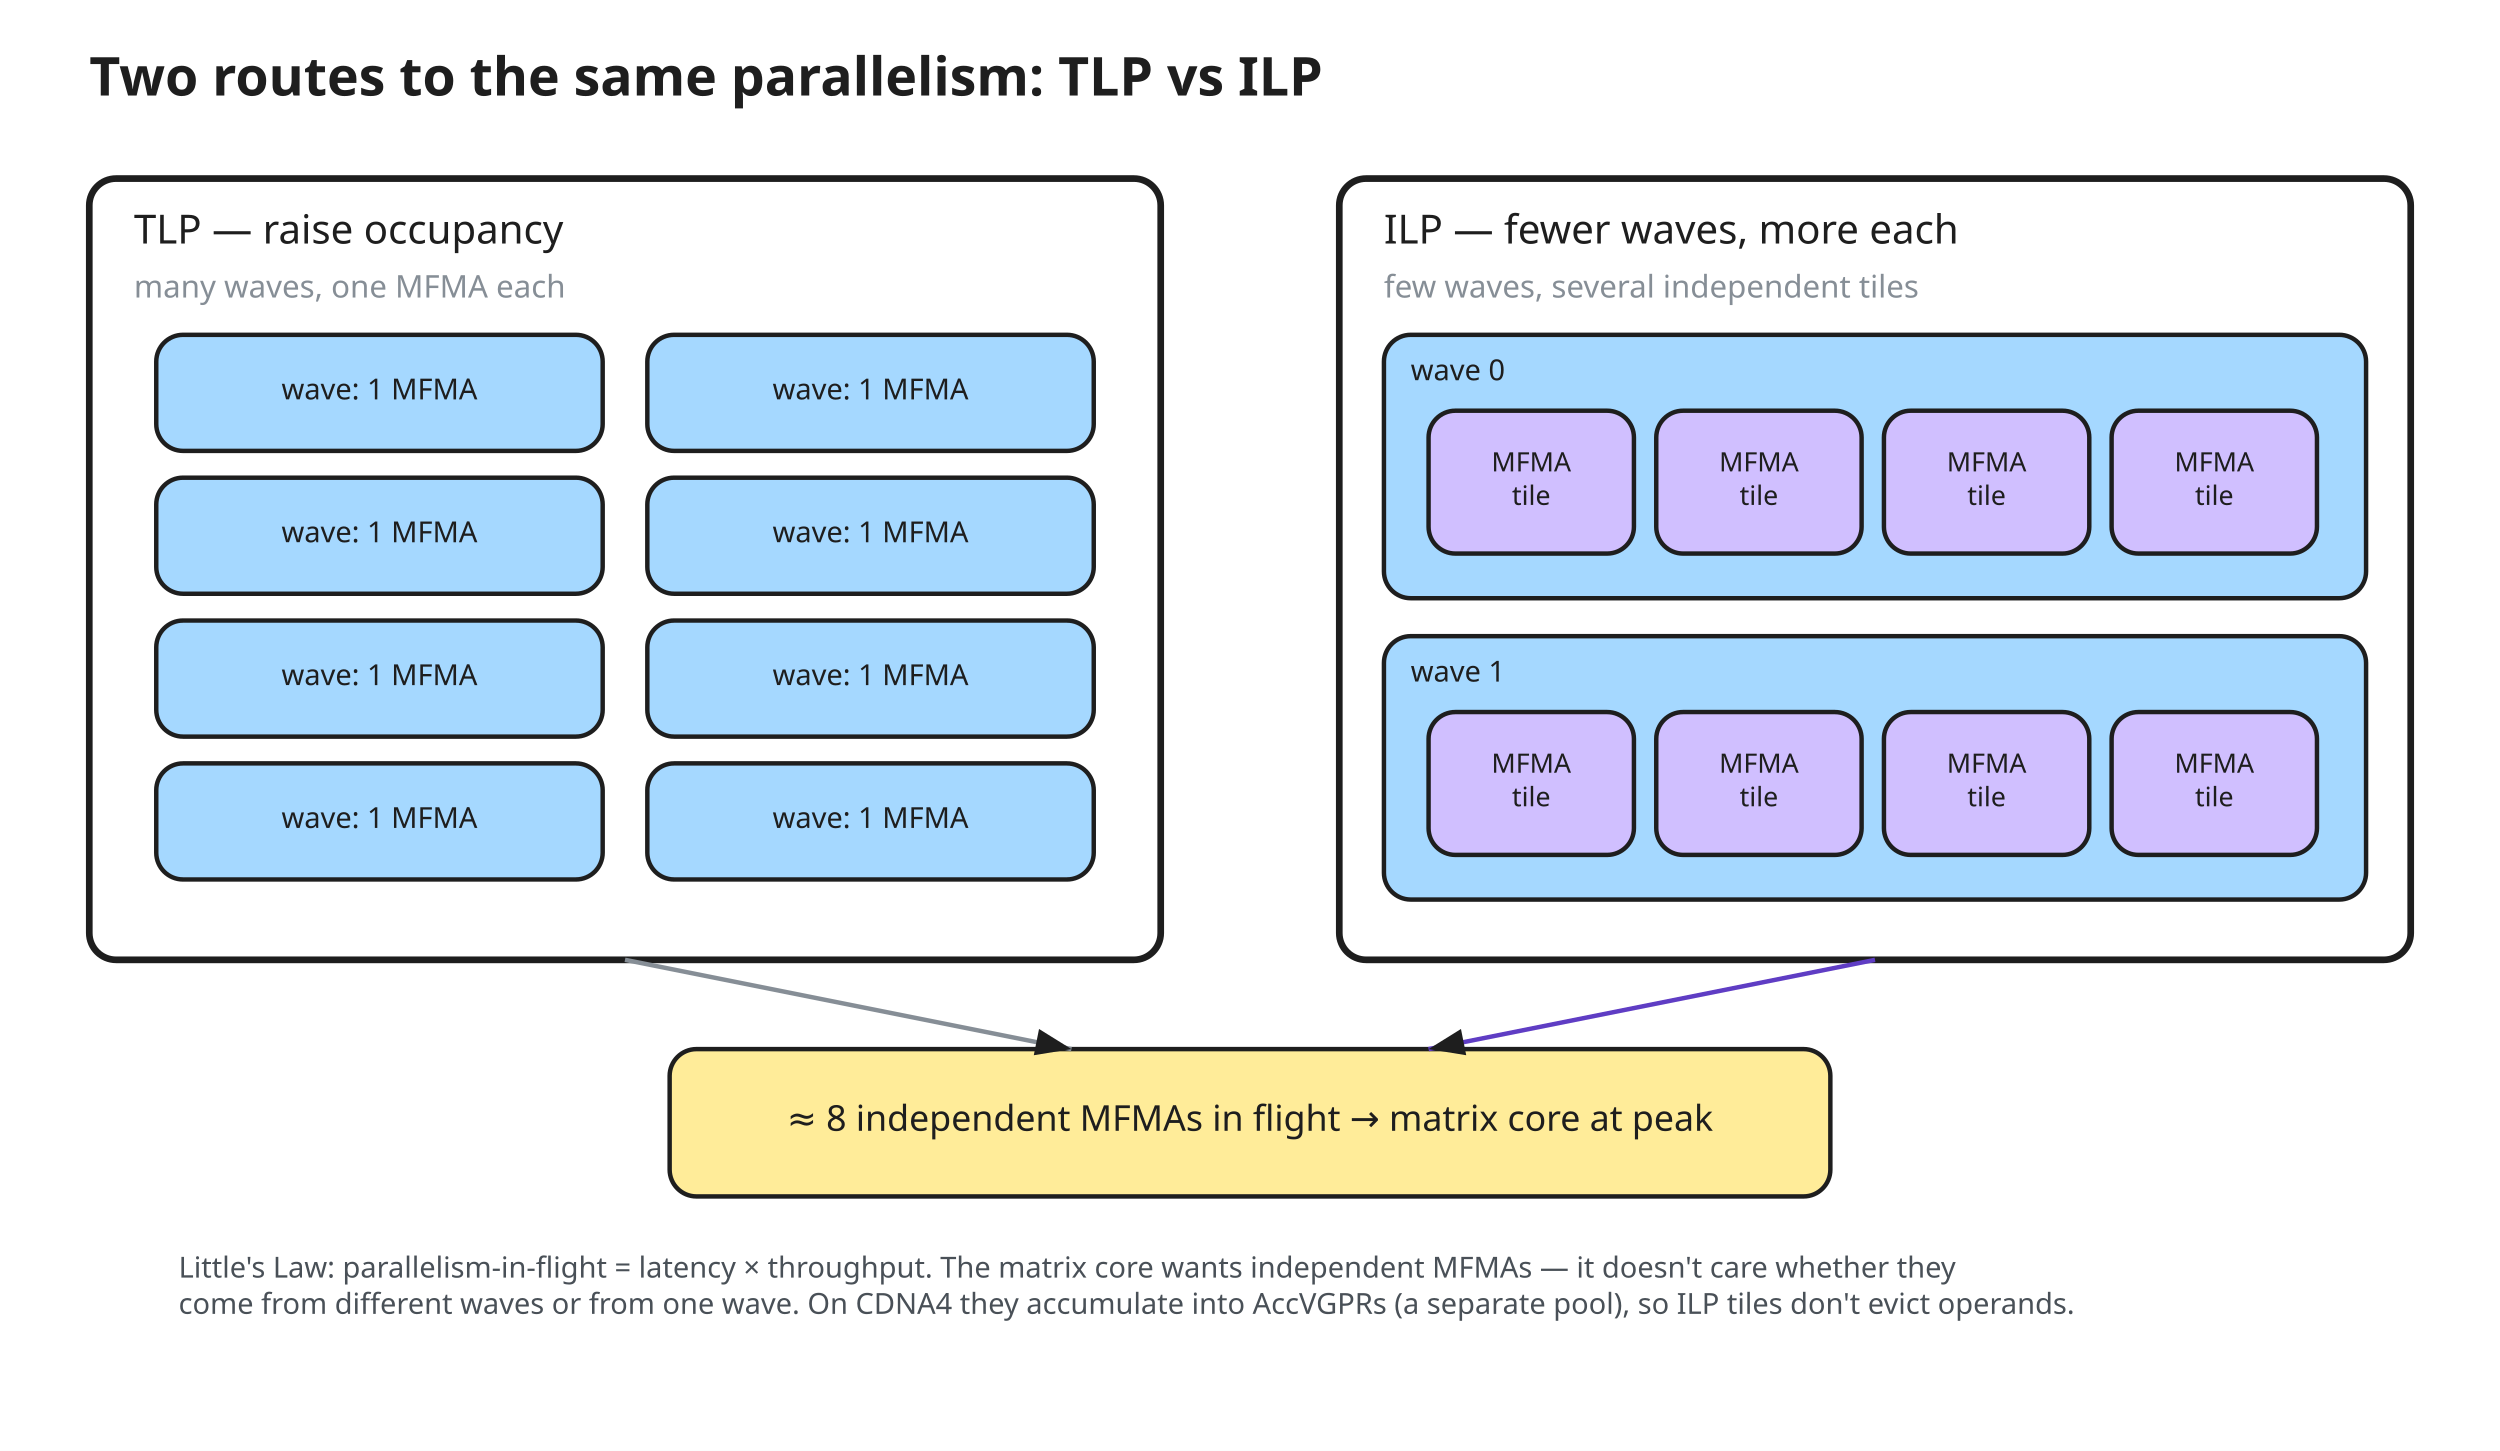
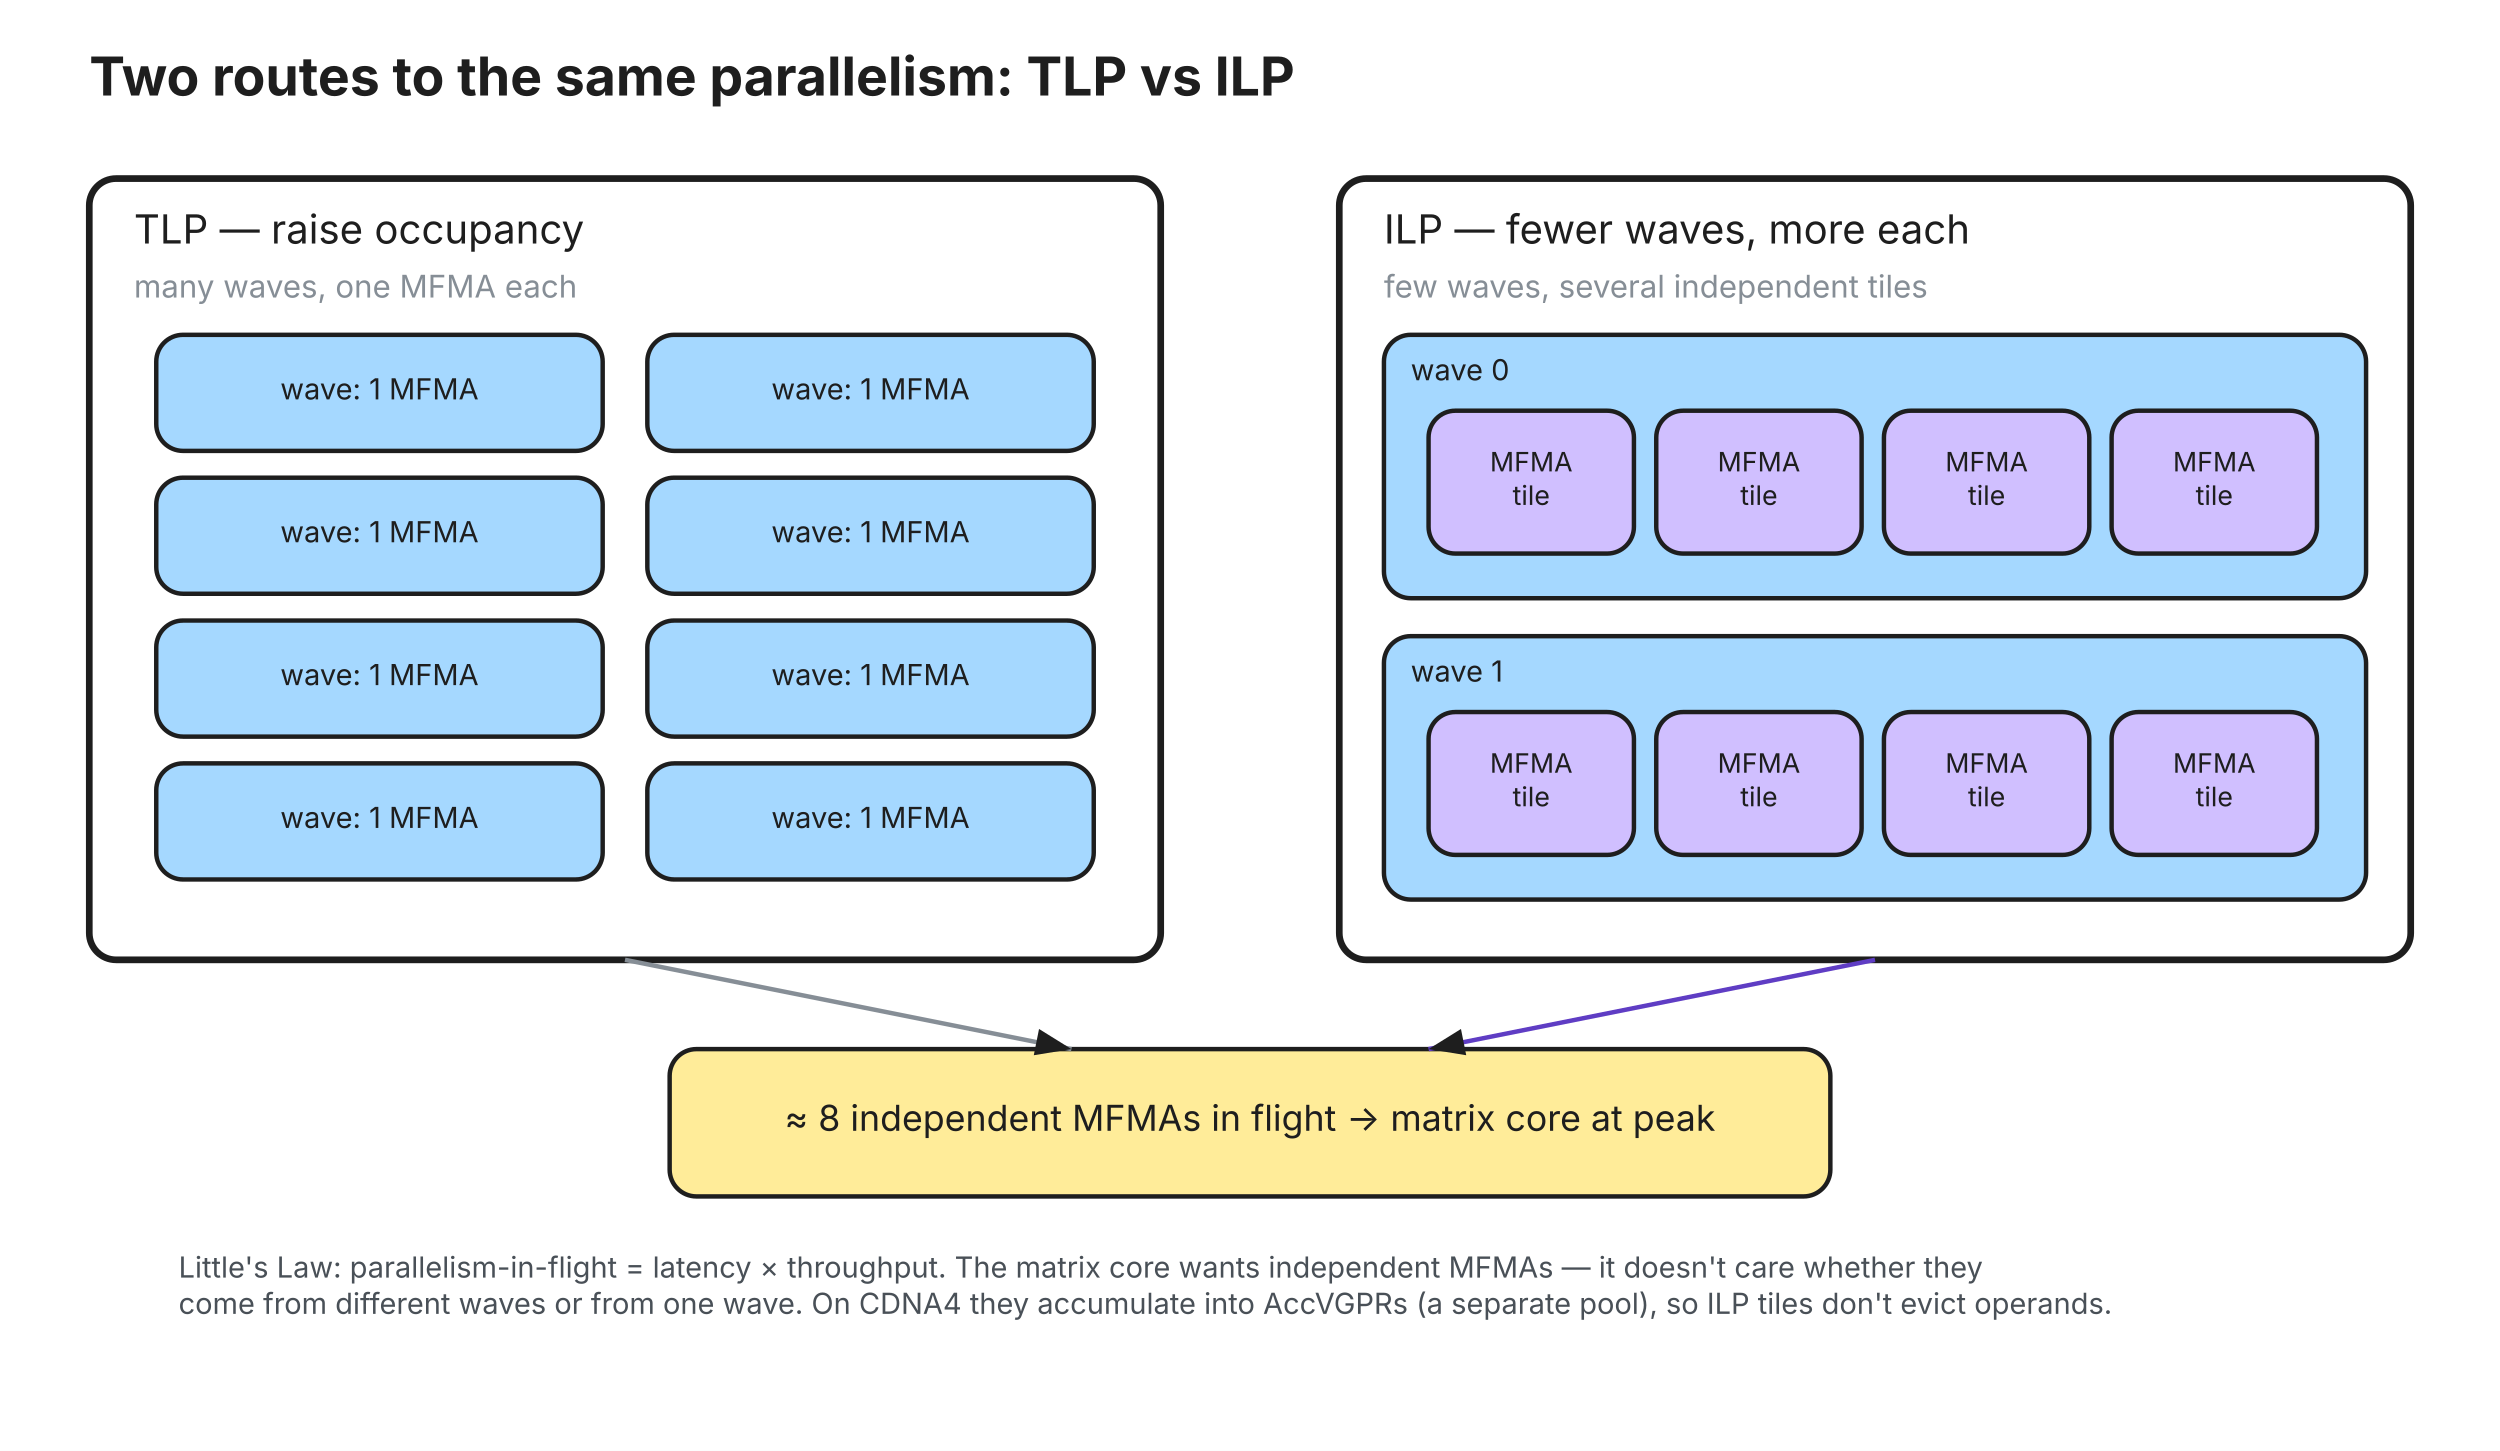
- <svg xmlns="http://www.w3.org/2000/svg" width="1120" height="650" viewBox="0 0 1120 650" font-family="Comic Sans MS, Segoe Print, sans-serif">
+ <svg xmlns="http://www.w3.org/2000/svg" width="1120" height="650" viewBox="0 0 1120 650" font-family="system-ui, -apple-system, sans-serif">
  <defs>
    <marker id="ah" markerWidth="10" markerHeight="10" refX="8" refY="3" orient="auto" markerUnits="strokeWidth">
      <path d="M0,0 L8,3 L0,6 Z" fill="#1e1e1e" />
    </marker>
  </defs>
  <rect width="1120" height="650" fill="#ffffff" />
  <rect x="40" y="80" width="480" height="350" rx="12" fill="#ffffff" stroke="#1e1e1e" stroke-width="3" />
  <rect x="70" y="150" width="200" height="52" rx="12" fill="#a5d8ff" stroke="#1e1e1e" stroke-width="2" />
  <rect x="290" y="150" width="200" height="52" rx="12" fill="#a5d8ff" stroke="#1e1e1e" stroke-width="2" />
  <rect x="70" y="214" width="200" height="52" rx="12" fill="#a5d8ff" stroke="#1e1e1e" stroke-width="2" />
  <rect x="290" y="214" width="200" height="52" rx="12" fill="#a5d8ff" stroke="#1e1e1e" stroke-width="2" />
  <rect x="70" y="278" width="200" height="52" rx="12" fill="#a5d8ff" stroke="#1e1e1e" stroke-width="2" />
  <rect x="290" y="278" width="200" height="52" rx="12" fill="#a5d8ff" stroke="#1e1e1e" stroke-width="2" />
  <rect x="70" y="342" width="200" height="52" rx="12" fill="#a5d8ff" stroke="#1e1e1e" stroke-width="2" />
  <rect x="290" y="342" width="200" height="52" rx="12" fill="#a5d8ff" stroke="#1e1e1e" stroke-width="2" />
  <rect x="600" y="80" width="480" height="350" rx="12" fill="#ffffff" stroke="#1e1e1e" stroke-width="3" />
  <rect x="620" y="150" width="440" height="118" rx="12" fill="#a5d8ff" stroke="#1e1e1e" stroke-width="2" />
  <rect x="640" y="184" width="92" height="64" rx="12" fill="#d0bfff" stroke="#1e1e1e" stroke-width="2" />
  <rect x="742" y="184" width="92" height="64" rx="12" fill="#d0bfff" stroke="#1e1e1e" stroke-width="2" />
  <rect x="844" y="184" width="92" height="64" rx="12" fill="#d0bfff" stroke="#1e1e1e" stroke-width="2" />
  <rect x="946" y="184" width="92" height="64" rx="12" fill="#d0bfff" stroke="#1e1e1e" stroke-width="2" />
  <rect x="620" y="285" width="440" height="118" rx="12" fill="#a5d8ff" stroke="#1e1e1e" stroke-width="2" />
  <rect x="640" y="319" width="92" height="64" rx="12" fill="#d0bfff" stroke="#1e1e1e" stroke-width="2" />
  <rect x="742" y="319" width="92" height="64" rx="12" fill="#d0bfff" stroke="#1e1e1e" stroke-width="2" />
  <rect x="844" y="319" width="92" height="64" rx="12" fill="#d0bfff" stroke="#1e1e1e" stroke-width="2" />
  <rect x="946" y="319" width="92" height="64" rx="12" fill="#d0bfff" stroke="#1e1e1e" stroke-width="2" />
  <rect x="300" y="470" width="520" height="66" rx="12" fill="#ffec99" stroke="#1e1e1e" stroke-width="2" />
  <line x1="280" y1="430" x2="480" y2="470" stroke="#868e96" stroke-width="2" marker-end="url(#ah)" />
  <line x1="840" y1="430" x2="640" y2="470" stroke="#5f3dc4" stroke-width="2" marker-end="url(#ah)" />
  <text x="40" y="42.8" font-size="24" text-anchor="start" fill="#1e1e1e" font-weight="bold">Two routes to the same parallelism: TLP vs ILP</text>
  <text x="60" y="109.1" font-size="18" text-anchor="start" fill="#1e1e1e" font-weight="normal">TLP — raise occupancy</text>
  <text x="60" y="133.3" font-size="14" text-anchor="start" fill="#868e96" font-weight="normal">many waves, one MFMA each</text>
  <text x="170.0" y="178.925" font-size="13" text-anchor="middle" fill="#1e1e1e" font-weight="normal">wave: 1 MFMA</text>
  <text x="390.0" y="178.925" font-size="13" text-anchor="middle" fill="#1e1e1e" font-weight="normal">wave: 1 MFMA</text>
  <text x="170.0" y="242.925" font-size="13" text-anchor="middle" fill="#1e1e1e" font-weight="normal">wave: 1 MFMA</text>
  <text x="390.0" y="242.925" font-size="13" text-anchor="middle" fill="#1e1e1e" font-weight="normal">wave: 1 MFMA</text>
  <text x="170.0" y="306.925" font-size="13" text-anchor="middle" fill="#1e1e1e" font-weight="normal">wave: 1 MFMA</text>
  <text x="390.0" y="306.925" font-size="13" text-anchor="middle" fill="#1e1e1e" font-weight="normal">wave: 1 MFMA</text>
  <text x="170.0" y="370.925" font-size="13" text-anchor="middle" fill="#1e1e1e" font-weight="normal">wave: 1 MFMA</text>
  <text x="390.0" y="370.925" font-size="13" text-anchor="middle" fill="#1e1e1e" font-weight="normal">wave: 1 MFMA</text>
  <text x="620" y="109.1" font-size="18" text-anchor="start" fill="#1e1e1e" font-weight="normal">ILP — fewer waves, more each</text>
  <text x="620" y="133.3" font-size="14" text-anchor="start" fill="#868e96" font-weight="normal">few waves, several independent tiles</text>
  <text x="632" y="170.35" font-size="13" text-anchor="start" fill="#1e1e1e" font-weight="normal">wave 0</text>
  <text x="686.0" y="211.2" font-size="12" text-anchor="middle" fill="#1e1e1e" font-weight="normal">MFMA</text>
  <text x="686.0" y="226.2" font-size="12" text-anchor="middle" fill="#1e1e1e" font-weight="normal">tile</text>
  <text x="788.0" y="211.2" font-size="12" text-anchor="middle" fill="#1e1e1e" font-weight="normal">MFMA</text>
  <text x="788.0" y="226.2" font-size="12" text-anchor="middle" fill="#1e1e1e" font-weight="normal">tile</text>
  <text x="890.0" y="211.2" font-size="12" text-anchor="middle" fill="#1e1e1e" font-weight="normal">MFMA</text>
  <text x="890.0" y="226.2" font-size="12" text-anchor="middle" fill="#1e1e1e" font-weight="normal">tile</text>
  <text x="992.0" y="211.2" font-size="12" text-anchor="middle" fill="#1e1e1e" font-weight="normal">MFMA</text>
  <text x="992.0" y="226.2" font-size="12" text-anchor="middle" fill="#1e1e1e" font-weight="normal">tile</text>
  <text x="632" y="305.35" font-size="13" text-anchor="start" fill="#1e1e1e" font-weight="normal">wave 1</text>
  <text x="686.0" y="346.2" font-size="12" text-anchor="middle" fill="#1e1e1e" font-weight="normal">MFMA</text>
  <text x="686.0" y="361.2" font-size="12" text-anchor="middle" fill="#1e1e1e" font-weight="normal">tile</text>
  <text x="788.0" y="346.2" font-size="12" text-anchor="middle" fill="#1e1e1e" font-weight="normal">MFMA</text>
  <text x="788.0" y="361.2" font-size="12" text-anchor="middle" fill="#1e1e1e" font-weight="normal">tile</text>
  <text x="890.0" y="346.2" font-size="12" text-anchor="middle" fill="#1e1e1e" font-weight="normal">MFMA</text>
  <text x="890.0" y="361.2" font-size="12" text-anchor="middle" fill="#1e1e1e" font-weight="normal">tile</text>
  <text x="992.0" y="346.2" font-size="12" text-anchor="middle" fill="#1e1e1e" font-weight="normal">MFMA</text>
  <text x="992.0" y="361.2" font-size="12" text-anchor="middle" fill="#1e1e1e" font-weight="normal">tile</text>
  <text x="560.0" y="506.6" font-size="16" text-anchor="middle" fill="#1e1e1e" font-weight="normal">≈ 8 independent MFMAs in flight  →  matrix core at peak</text>
  <text x="80" y="572.35" font-size="13" text-anchor="start" fill="#495057" font-weight="normal">Little's Law: parallelism-in-flight = latency × throughput. The matrix core wants independent MFMAs — it doesn't care whether they</text>
  <text x="80" y="588.6" font-size="13" text-anchor="start" fill="#495057" font-weight="normal">come from different waves or from one wave. On CDNA4 they accumulate into AccVGPRs (a separate pool), so ILP tiles don't evict operands.</text>
</svg>
